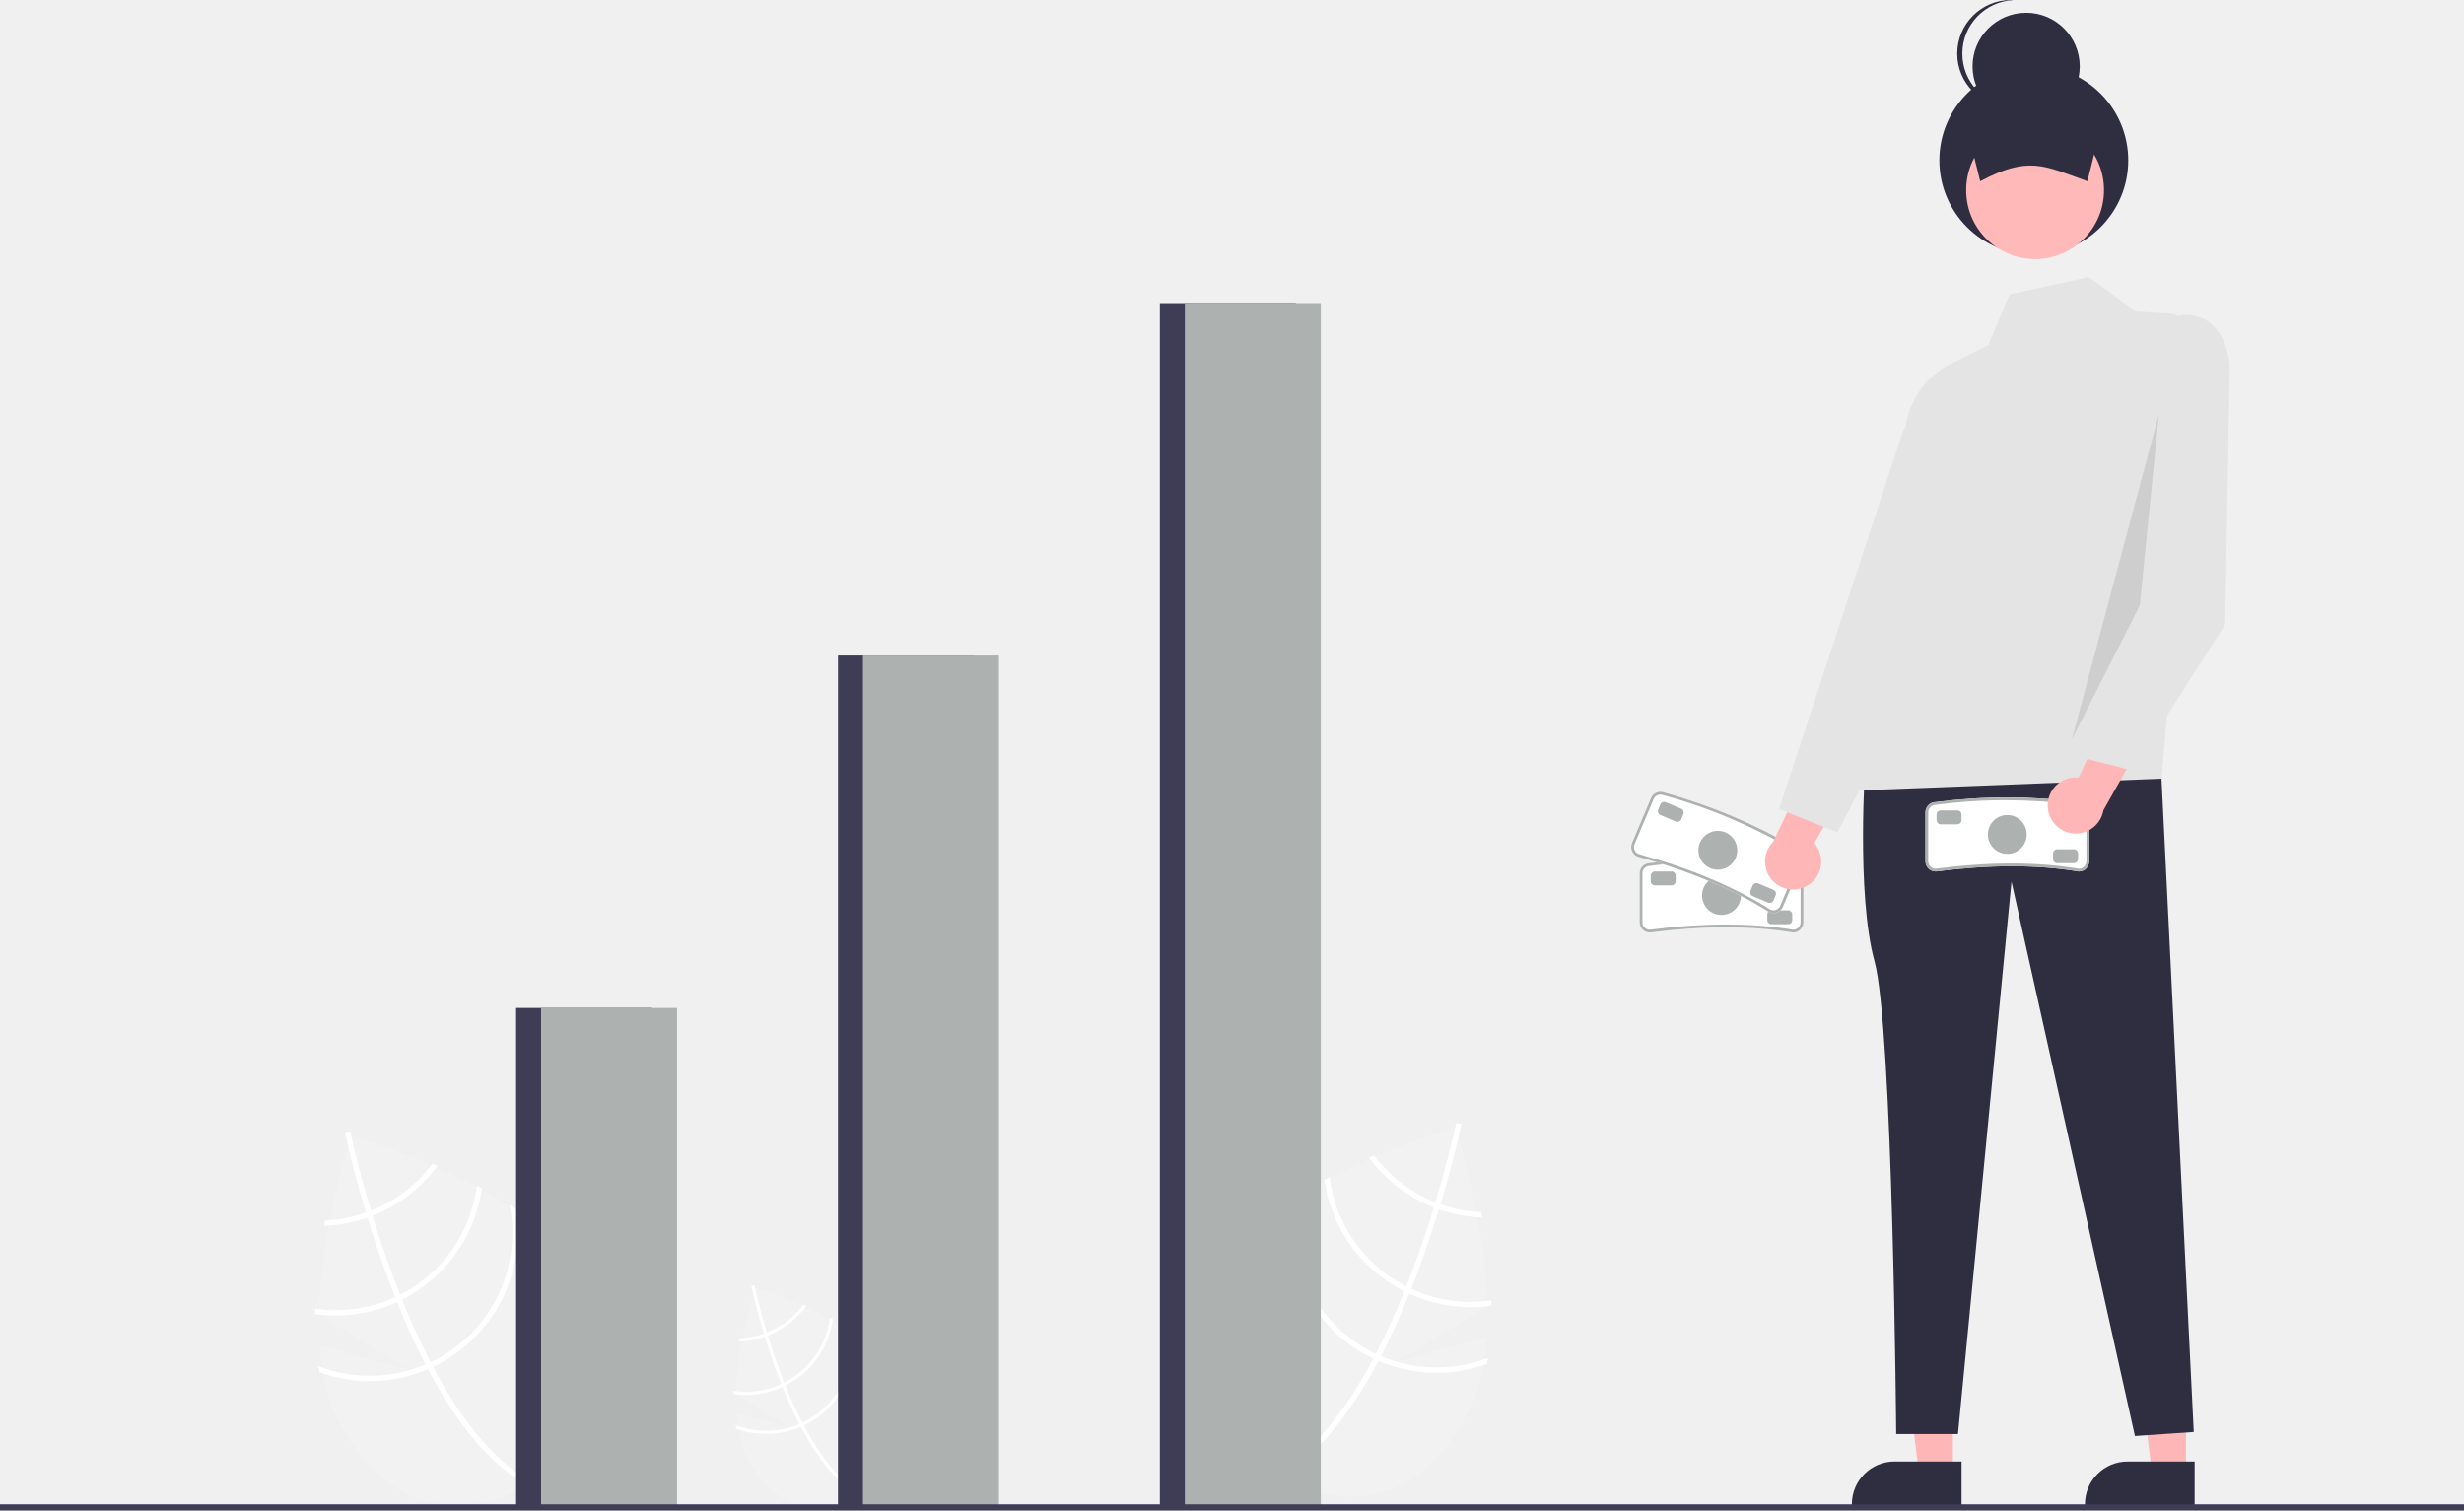
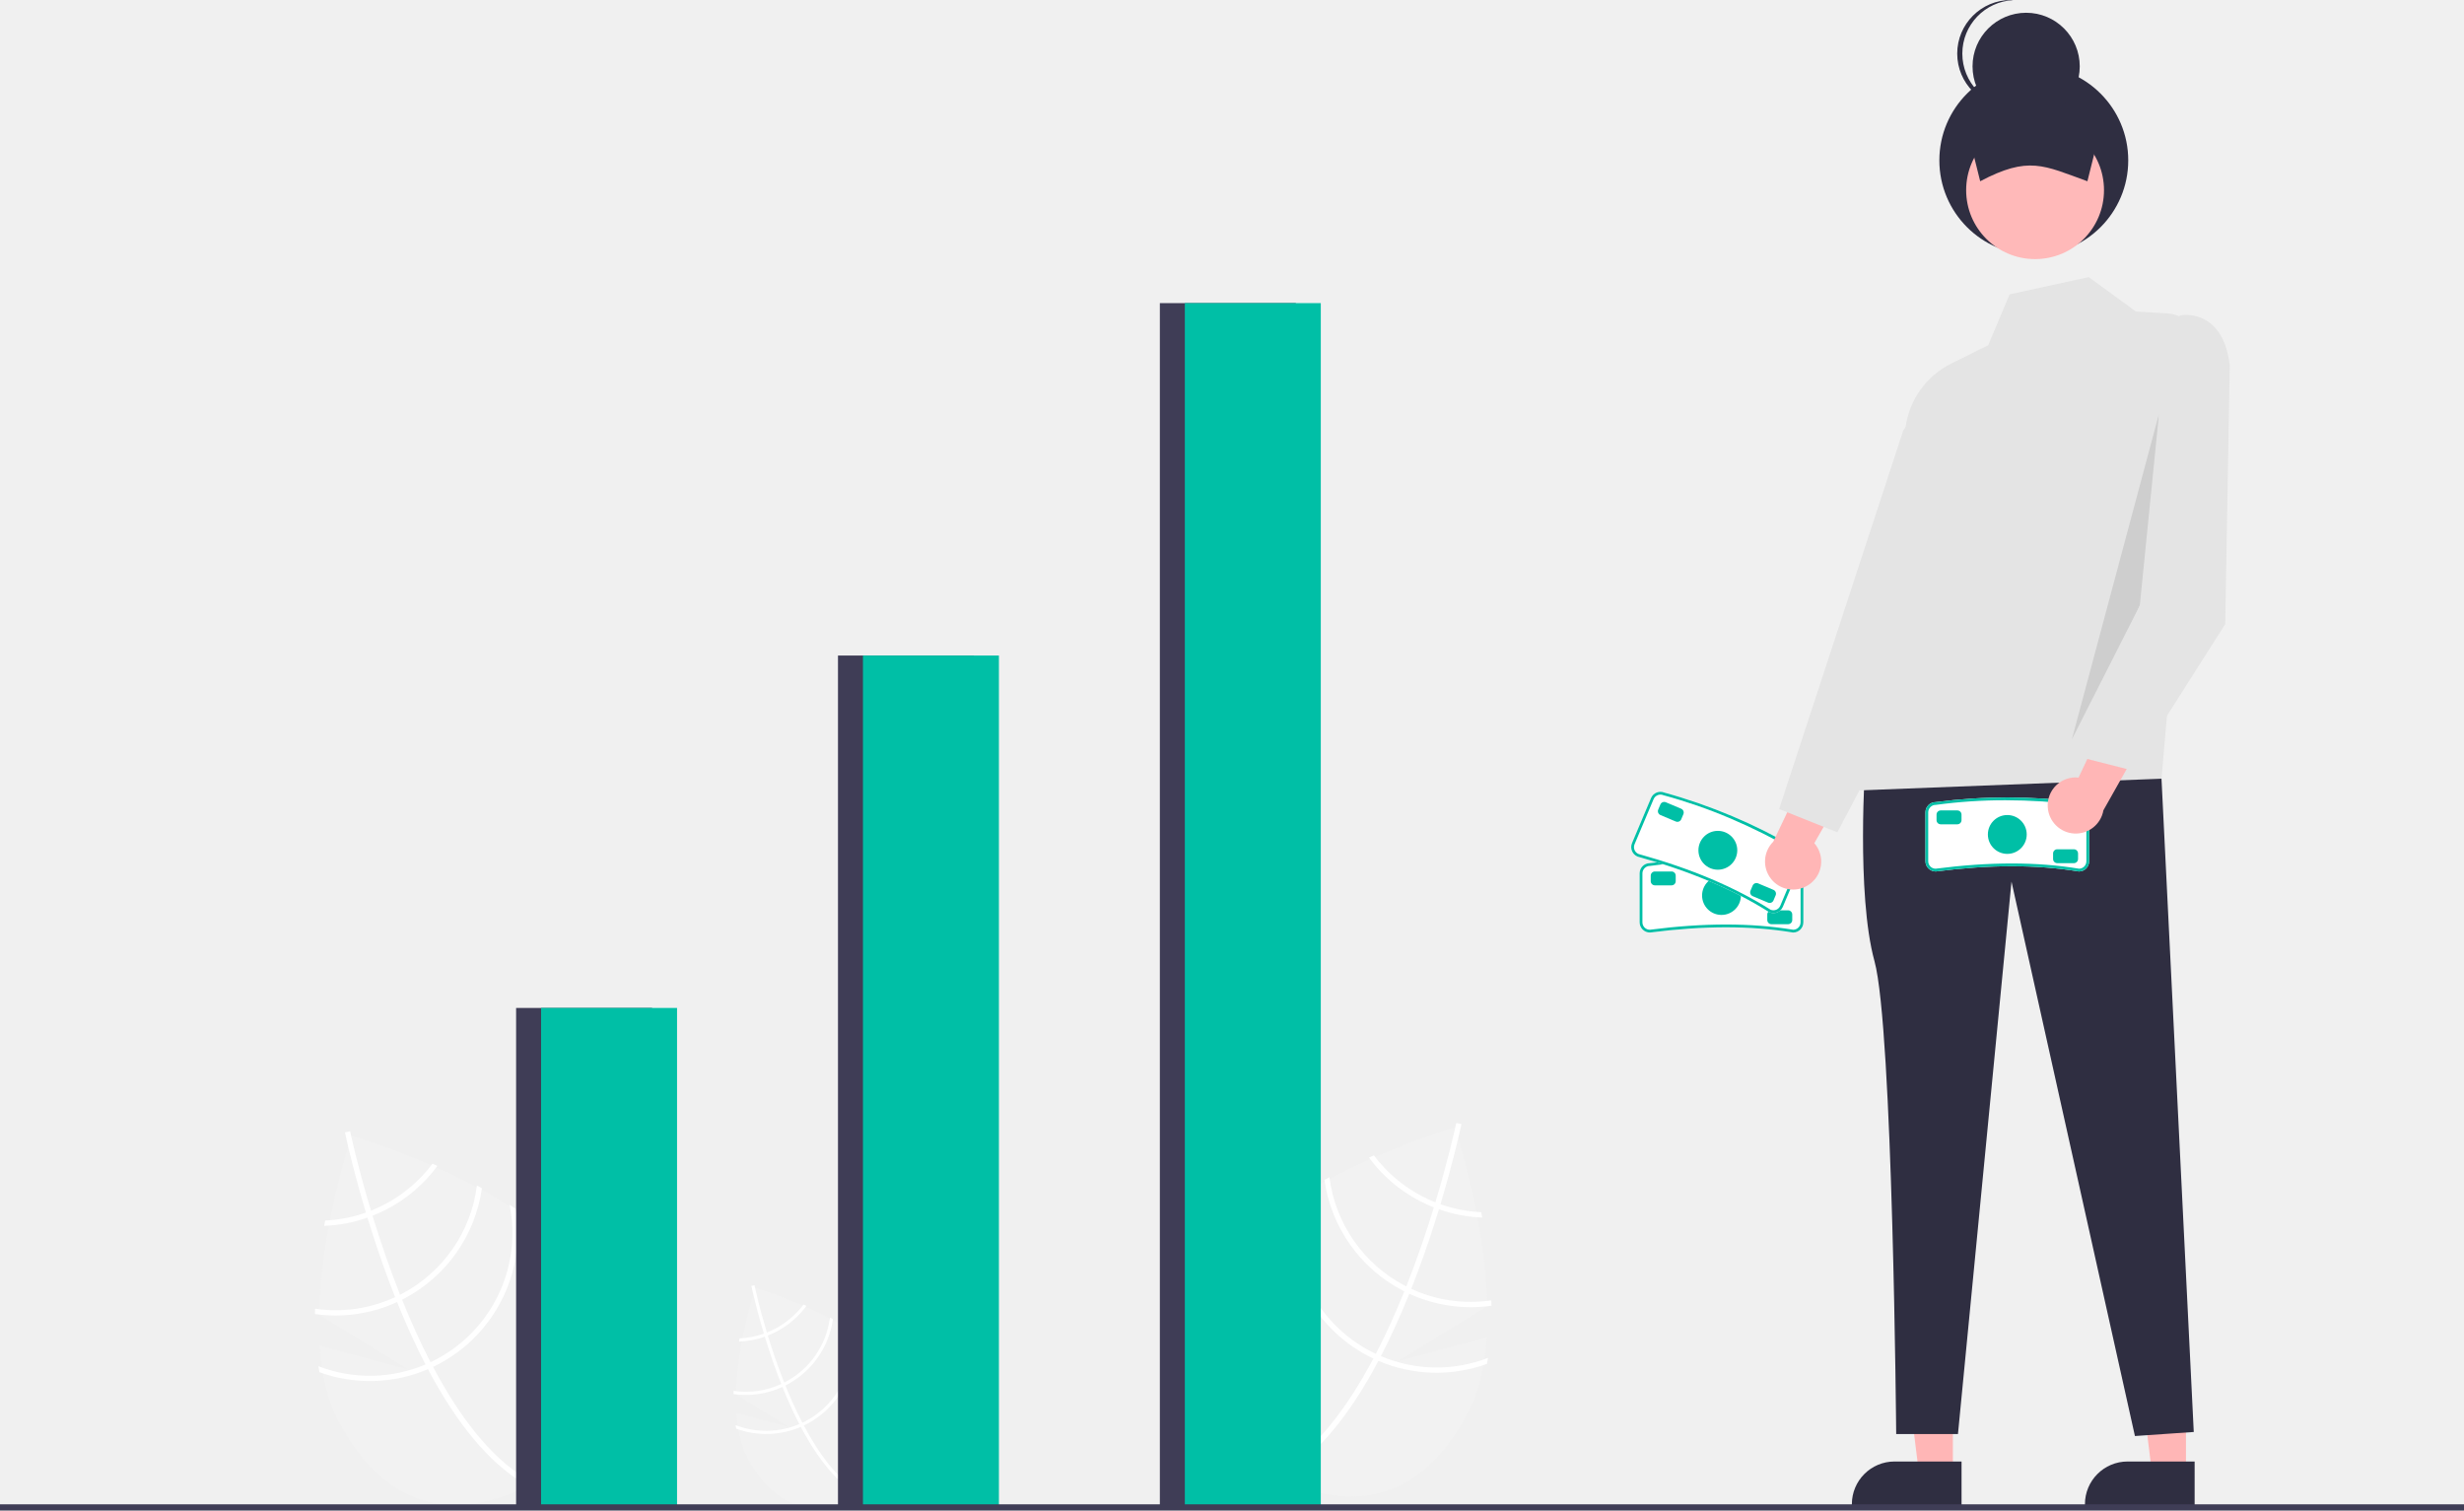
<svg xmlns="http://www.w3.org/2000/svg" id="fd248547-be2e-443b-b00c-df04d3eaadca" data-name="Layer 1" width="888" height="544.357" viewBox="0 0 888 544.357">
  <path d="M691.817,659.775l-32.031,8.592,32.263-19.84c-.694-31.628-11.733-64.424-11.733-64.424s-68.95,19.975-87.046,54.564-3.852,57.425,21.514,70.695c25.365,13.27,52.247,11.951,70.343-22.639C689.154,679.026,691.147,669.669,691.817,659.775Z" transform="translate(-156 -177.8214)" fill="#f2f2f2" />
  <path d="M653.662,666.536l-.892,1.705c-10.47,19.765-21.902,33.479-34.156,40.936-.177.112-.357.211-.534.323l-.5-.831-.471-.805c13.427-7.951,24.696-23.224,33.832-40.461.3-.553.604-1.114.892-1.684,3.803-7.331,7.228-14.967,10.273-22.534.241-.584.478-1.18.714-1.776,3.967-10.008,7.275-19.824,9.926-28.467.19-.61.372-1.225.549-1.831,4.427-14.648,6.883-25.651,7.41-28.096.069-.297.102-.463.111-.501l.921.192.013-.004.93.196c-.009.038-.117.594-.349,1.613-.845,3.815-3.246,14.116-7.203,27.29-.181.593-.363,1.208-.553,1.818-2.144,7.016-4.707,14.771-7.699,22.752q-1.123,3.009-2.281,5.902c-.228.601-.465,1.197-.706,1.781Q658.952,656.323,653.662,666.536Z" transform="translate(-156 -177.8214)" fill="#fff" />
  <path d="M675.128,611.801c-.605-.22-1.219-.444-1.832-.69a52.552,52.552,0,0,1-4.888-2.246,51.119,51.119,0,0,1-17.268-14.667c-.589.262-1.177.524-1.778.79a53.011,53.011,0,0,0,18.163,15.566,54.372,54.372,0,0,0,5.222,2.388c.605.241,1.219.465,1.828.677a52.565,52.565,0,0,0,15.595,2.966q-.18-.981-.348-1.924A50.943,50.943,0,0,1,675.128,611.801Z" transform="translate(-156 -177.8214)" fill="#fff" />
  <path d="M664.594,642.272q-.9-.406-1.774-.863c-.182-.084-.367-.181-.545-.274a51.39,51.39,0,0,1-27.161-39.076c-.598.321-1.196.643-1.79.977a53.298,53.298,0,0,0,28.068,39.787c.236.124.473.247.713.362.595.301,1.186.588,1.782.868a53.016,53.016,0,0,0,29.618,4.315c-.01-.639-.019-1.279-.037-1.922A51.037,51.037,0,0,1,664.594,642.272Z" transform="translate(-156 -177.8214)" fill="#fff" />
  <path d="M653.662,666.536c-.617-.258-1.226-.534-1.83-.818-.646-.306-1.288-.62-1.921-.951a51.529,51.529,0,0,1-26.586-55.75c-.738.485-1.471.962-2.191,1.455a53.416,53.416,0,0,0,27.894,55.983c.633.331,1.27.654,1.913.947.608.297,1.217.572,1.83.839a53.259,53.259,0,0,0,39.098,1.093c.149-.717.269-1.439.393-2.17A51.362,51.362,0,0,1,653.662,666.536Z" transform="translate(-156 -177.8214)" fill="#fff" />
  <path d="M271.183,662.775l32.031,8.592L270.952,651.528c.694-31.628,11.733-64.424,11.733-64.424s68.95,19.975,87.046,54.564,3.852,57.425-21.514,70.695c-25.365,13.27-52.247,11.951-70.343-22.639C273.846,682.026,271.853,672.669,271.183,662.775Z" transform="translate(-156 -177.8214)" fill="#f2f2f2" />
  <path d="M309.338,669.536l.892,1.705c10.47,19.765,21.902,33.479,34.156,40.936.177.112.357.211.534.323l.5-.831.471-.805c-13.427-7.951-24.696-23.224-33.832-40.461-.3-.553-.604-1.114-.892-1.684-3.803-7.331-7.228-14.967-10.273-22.534-.241-.584-.478-1.18-.714-1.776-3.967-10.008-7.275-19.824-9.926-28.467-.19-.61-.372-1.225-.549-1.831-4.427-14.648-6.883-25.651-7.41-28.096-.069-.297-.102-.463-.111-.501l-.921.192-.013-.004-.93.196c.009.038.117.594.349,1.613.845,3.815,3.246,14.116,7.203,27.29.181.593.363,1.208.553,1.818,2.144,7.016,4.707,14.771,7.699,22.752q1.123,3.009,2.281,5.902c.228.601.465,1.197.706,1.781Q304.048,659.323,309.338,669.536Z" transform="translate(-156 -177.8214)" fill="#fff" />
  <path d="M273.179,617.661q-.168.943-.348,1.924a52.565,52.565,0,0,0,15.595-2.966c.61-.211,1.223-.436,1.828-.677a54.372,54.372,0,0,0,5.222-2.388,53.011,53.011,0,0,0,18.163-15.566c-.601-.266-1.19-.528-1.778-.79a51.119,51.119,0,0,1-17.268,14.667,52.552,52.552,0,0,1-4.888,2.246c-.613.246-1.227.47-1.832.69A50.943,50.943,0,0,1,273.179,617.661Z" transform="translate(-156 -177.8214)" fill="#fff" />
  <path d="M269.531,649.445c-.018.644-.028,1.283-.037,1.922a53.016,53.016,0,0,0,29.618-4.315c.596-.279,1.187-.567,1.782-.868.241-.115.477-.239.713-.362a53.298,53.298,0,0,0,28.068-39.787c-.594-.334-1.192-.656-1.79-.977a51.39,51.39,0,0,1-27.161,39.076c-.177.093-.363.19-.545.274q-.874.457-1.774.863A51.037,51.037,0,0,1,269.531,649.445Z" transform="translate(-156 -177.8214)" fill="#fff" />
  <path d="M270.738,670.164c.124.731.244,1.453.393,2.17a53.259,53.259,0,0,0,39.098-1.093c.613-.267,1.221-.542,1.83-.839.642-.293,1.28-.616,1.913-.947a53.416,53.416,0,0,0,27.894-55.983c-.721-.494-1.454-.97-2.191-1.455a51.529,51.529,0,0,1-26.586,55.75c-.633.331-1.275.645-1.921.951-.604.284-1.213.559-1.83.818A51.362,51.362,0,0,1,270.738,670.164Z" transform="translate(-156 -177.8214)" fill="#fff" />
  <path d="M421.356,686.995l19.069,5.115-19.207-11.811c.413-18.829,6.985-38.353,6.985-38.353s41.048,11.892,51.821,32.483,2.293,34.186-12.808,42.087c-15.101,7.9-31.104,7.115-41.877-13.477C422.941,698.456,421.755,692.885,421.356,686.995Z" transform="translate(-156 -177.8214)" fill="#f2f2f2" />
  <path d="M444.07,691.02l.531,1.015c6.233,11.767,13.039,19.931,20.334,24.371.105.067.213.125.318.192l.298-.495.28-.479c-7.993-4.734-14.702-13.826-20.141-24.087-.179-.329-.36-.663-.531-1.002-2.264-4.364-4.303-8.91-6.116-13.415-.143-.347-.284-.702-.425-1.058-2.362-5.958-4.331-11.802-5.909-16.947-.113-.363-.221-.729-.327-1.09-2.636-8.72-4.098-15.271-4.411-16.726-.041-.177-.061-.275-.066-.298l-.548.114-.008-.002-.553.117c.005.023.07.354.208.96.503,2.271,1.932,8.404,4.288,16.246.108.353.216.719.329,1.082,1.276,4.177,2.802,8.793,4.584,13.545q.668,1.791,1.358,3.514c.136.358.277.713.42,1.06Q440.921,684.94,444.07,691.02Z" transform="translate(-156 -177.8214)" fill="#fff" />
  <path d="M422.544,660.138q-.1.561-.207,1.145a31.294,31.294,0,0,0,9.284-1.766c.363-.126.728-.259,1.088-.403a32.37,32.37,0,0,0,3.109-1.422,31.559,31.559,0,0,0,10.813-9.267c-.358-.158-.708-.314-1.059-.47a30.432,30.432,0,0,1-10.28,8.732,31.287,31.287,0,0,1-2.91,1.337c-.365.146-.73.28-1.091.411A30.327,30.327,0,0,1,422.544,660.138Z" transform="translate(-156 -177.8214)" fill="#fff" />
  <path d="M420.373,679.06c-.011.383-.016.764-.022,1.144a31.562,31.562,0,0,0,17.633-2.569c.355-.166.707-.338,1.061-.517.143-.069.284-.142.425-.216a31.73,31.73,0,0,0,16.709-23.686c-.354-.199-.71-.39-1.066-.582a30.594,30.594,0,0,1-16.169,23.263c-.106.055-.216.113-.324.163q-.52.272-1.056.514A30.383,30.383,0,0,1,420.373,679.06Z" transform="translate(-156 -177.8214)" fill="#fff" />
  <path d="M421.091,691.394c.074.435.145.865.234,1.292a31.707,31.707,0,0,0,23.276-.651c.365-.159.727-.323,1.089-.499.382-.174.762-.367,1.139-.564a31.8,31.8,0,0,0,16.606-33.328c-.429-.294-.865-.578-1.304-.866a30.676,30.676,0,0,1-15.827,33.19c-.377.197-.759.384-1.144.566-.36.169-.722.333-1.089.487A30.577,30.577,0,0,1,421.091,691.394Z" transform="translate(-156 -177.8214)" fill="#fff" />
  <path d="M802.236,513.878l-.082-.007c-15.167-2.504-32.015-2.503-51.508.003h-.008a3.686,3.686,0,0,1-3.729-3.669V492.552a3.678,3.678,0,0,1,3.673-3.673,199.874,199.874,0,0,1,51.715.004h.007a3.659,3.659,0,0,1,3.605,3.669v17.653A3.678,3.678,0,0,1,802.236,513.878Z" transform="translate(-156 -177.8214)" fill="#fff" />
-   <path d="M802.236,513.878l-.082-.007c-15.167-2.504-32.015-2.503-51.508.003h-.008a3.686,3.686,0,0,1-3.729-3.669V492.552a3.678,3.678,0,0,1,3.673-3.673,199.874,199.874,0,0,1,51.715.004h.007a3.659,3.659,0,0,1,3.605,3.669v17.653A3.678,3.678,0,0,1,802.236,513.878Zm-26.482-25.675a184.5,184.5,0,0,0-25.103,1.67,2.699,2.699,0,0,0-2.741,2.678v17.653a2.676,2.676,0,0,0,2.673,2.673c19.51-2.513,36.439-2.513,51.693-0a2.676,2.676,0,0,0,2.634-2.673V492.552a2.676,2.676,0,0,0-2.673-2.673A215.528,215.528,0,0,0,775.754,488.203Z" transform="translate(-156 -177.8214)" fill="#adb1af" />
-   <circle cx="620.409" cy="322.714" r="7" fill="#adb1af" />
-   <path d="M758.409,496.878h-6a1.502,1.502,0,0,1-1.5-1.5v-2a1.502,1.502,0,0,1,1.5-1.5h6a1.502,1.502,0,0,1,1.5,1.5v2A1.502,1.502,0,0,1,758.409,496.878Z" transform="translate(-156 -177.8214)" fill="#adb1af" />
-   <path d="M800.409,510.878h-6a1.502,1.502,0,0,1-1.5-1.5v-2a1.502,1.502,0,0,1,1.5-1.5h6a1.502,1.502,0,0,1,1.5,1.5v2A1.502,1.502,0,0,1,800.409,510.878Z" transform="translate(-156 -177.8214)" fill="#adb1af" />
+   <path d="M802.236,513.878l-.082-.007c-15.167-2.504-32.015-2.503-51.508.003h-.008a3.686,3.686,0,0,1-3.729-3.669V492.552a3.678,3.678,0,0,1,3.673-3.673,199.874,199.874,0,0,1,51.715.004h.007a3.659,3.659,0,0,1,3.605,3.669v17.653A3.678,3.678,0,0,1,802.236,513.878Zm-26.482-25.675a184.5,184.5,0,0,0-25.103,1.67,2.699,2.699,0,0,0-2.741,2.678v17.653a2.676,2.676,0,0,0,2.673,2.673c19.51-2.513,36.439-2.513,51.693-0a2.676,2.676,0,0,0,2.634-2.673V492.552a2.676,2.676,0,0,0-2.673-2.673A215.528,215.528,0,0,0,775.754,488.203Z" transform="translate(-156 -177.8214)" fill="#00bfa6" />
+   <circle cx="620.409" cy="322.714" r="7" fill="#00bfa6" />
+   <path d="M758.409,496.878h-6a1.502,1.502,0,0,1-1.5-1.5v-2a1.502,1.502,0,0,1,1.5-1.5h6a1.502,1.502,0,0,1,1.5,1.5v2A1.502,1.502,0,0,1,758.409,496.878Z" transform="translate(-156 -177.8214)" fill="#00bfa6" />
+   <path d="M800.409,510.878h-6a1.502,1.502,0,0,1-1.5-1.5v-2a1.502,1.502,0,0,1,1.5-1.5h6a1.502,1.502,0,0,1,1.5,1.5v2A1.502,1.502,0,0,1,800.409,510.878Z" transform="translate(-156 -177.8214)" fill="#00bfa6" />
  <path d="M793.699,506.577l-.072-.038c-12.999-8.205-28.522-14.757-47.455-20.028l-.007-.003a3.686,3.686,0,0,1-2.009-4.831l6.865-16.264a3.678,3.678,0,0,1,4.813-1.956,199.874,199.874,0,0,1,47.643,20.115l.006.003a3.659,3.659,0,0,1,1.894,4.783l-6.865,16.264A3.678,3.678,0,0,1,793.699,506.577Z" transform="translate(-156 -177.8214)" fill="#fff" />
-   <path d="M793.699,506.577l-.072-.038c-12.999-8.205-28.522-14.757-47.455-20.028l-.007-.003a3.686,3.686,0,0,1-2.009-4.831l6.865-16.264a3.678,3.678,0,0,1,4.813-1.956,199.874,199.874,0,0,1,47.643,20.115l.006.003a3.659,3.659,0,0,1,1.894,4.783l-6.865,16.264A3.678,3.678,0,0,1,793.699,506.577Zm-14.413-33.953a184.498,184.498,0,0,0-23.776-8.223,2.699,2.699,0,0,0-3.567,1.401l-6.865,16.264a2.676,2.676,0,0,0,1.423,3.503c18.951,5.272,34.548,11.856,47.624,20.102a2.676,2.676,0,0,0,3.466-1.438l6.865-16.264a2.676,2.676,0,0,0-1.423-3.503A215.53,215.53,0,0,0,779.286,472.624Z" transform="translate(-156 -177.8214)" fill="#adb1af" />
-   <circle cx="619.094" cy="306.419" r="7" fill="#adb1af" />
-   <path d="M759.933,473.871l-5.528-2.333a1.502,1.502,0,0,1-.799-1.965l.778-1.843a1.502,1.502,0,0,1,1.965-.799l5.528,2.333a1.502,1.502,0,0,1,.799,1.965l-.778,1.843A1.502,1.502,0,0,1,759.933,473.871Z" transform="translate(-156 -177.8214)" fill="#adb1af" />
-   <path d="M793.183,503.103l-5.528-2.333a1.502,1.502,0,0,1-.799-1.965l.778-1.843a1.502,1.502,0,0,1,1.965-.799l5.528,2.333a1.502,1.502,0,0,1,.799,1.965l-.778,1.843A1.502,1.502,0,0,1,793.183,503.103Z" transform="translate(-156 -177.8214)" fill="#adb1af" />
+   <path d="M793.699,506.577l-.072-.038c-12.999-8.205-28.522-14.757-47.455-20.028l-.007-.003a3.686,3.686,0,0,1-2.009-4.831l6.865-16.264a3.678,3.678,0,0,1,4.813-1.956,199.874,199.874,0,0,1,47.643,20.115l.006.003a3.659,3.659,0,0,1,1.894,4.783l-6.865,16.264A3.678,3.678,0,0,1,793.699,506.577Zm-14.413-33.953a184.498,184.498,0,0,0-23.776-8.223,2.699,2.699,0,0,0-3.567,1.401l-6.865,16.264a2.676,2.676,0,0,0,1.423,3.503c18.951,5.272,34.548,11.856,47.624,20.102a2.676,2.676,0,0,0,3.466-1.438l6.865-16.264a2.676,2.676,0,0,0-1.423-3.503A215.53,215.53,0,0,0,779.286,472.624Z" transform="translate(-156 -177.8214)" fill="#00bfa6" />
+   <circle cx="619.094" cy="306.419" r="7" fill="#00bfa6" />
+   <path d="M759.933,473.871l-5.528-2.333a1.502,1.502,0,0,1-.799-1.965l.778-1.843a1.502,1.502,0,0,1,1.965-.799l5.528,2.333a1.502,1.502,0,0,1,.799,1.965l-.778,1.843A1.502,1.502,0,0,1,759.933,473.871Z" transform="translate(-156 -177.8214)" fill="#00bfa6" />
+   <path d="M793.183,503.103l-5.528-2.333a1.502,1.502,0,0,1-.799-1.965l.778-1.843a1.502,1.502,0,0,1,1.965-.799l5.528,2.333a1.502,1.502,0,0,1,.799,1.965l-.778,1.843A1.502,1.502,0,0,1,793.183,503.103Z" transform="translate(-156 -177.8214)" fill="#00bfa6" />
  <path d="M807.475,496.913a10.056,10.056,0,0,0,2.386-15.234l17.709-31.038-18.531,1.197-13.975,29.291a10.11,10.11,0,0,0,12.412,15.784Z" transform="translate(-156 -177.8214)" fill="#ffb6b6" />
  <polygon points="787.796 530.684 775.536 530.684 769.704 483.396 787.798 483.397 787.796 530.684" fill="#ffb6b6" />
  <path d="M946.922,720.39l-39.531-.001v-.5A15.387,15.387,0,0,1,922.778,704.502h.001l24.144.001Z" transform="translate(-156 -177.8214)" fill="#2f2e41" />
  <polygon points="703.796 530.684 691.536 530.684 685.704 483.396 703.798 483.397 703.796 530.684" fill="#ffb6b6" />
  <path d="M862.922,720.39l-39.531-.001v-.5A15.387,15.387,0,0,1,838.778,704.502h.001l24.144.001Z" transform="translate(-156 -177.8214)" fill="#2f2e41" />
  <path d="M828.271,451.974s-3.372,48.021,3.269,72.206,7.827,170.441,7.827,170.441h22.262l19.295-199.085L925.406,695.323l21.204-1.458L934.982,458.443Z" transform="translate(-156 -177.8214)" fill="#2f2e41" />
  <path d="M925.783,290.096l-17.019-12.419L880.247,283.887l-7.719,18.342-13.302,6.595a30.152,30.152,0,0,0-16.447,22.692l-19.003,131.225,111.206-4.299,13.463-154.543a12.116,12.116,0,0,0-11.367-13.147Z" transform="translate(-156 -177.8214)" fill="#e4e4e4" />
  <polygon points="696.189 141.253 685.918 155.099 641.182 291.544 662.152 299.94 695.729 236.359 696.189 141.253" fill="#e4e4e4" />
  <circle cx="732.961" cy="57.795" r="34.037" fill="#2f2e41" />
  <circle cx="733.421" cy="68.534" r="24.838" fill="#ffb9b9" />
  <path d="M908.279,243.136c-15.816-5.705-21.167-9.209-38.637,0l-6.439-25.758H914.718Z" transform="translate(-156 -177.8214)" fill="#2f2e41" />
  <circle cx="730.201" cy="23.918" r="19.318" fill="#2f2e41" />
  <path d="M863.203,197.14a19.302,19.302,0,0,1,18.398-19.272c-.307-.015-.609-.046-.92-.046a19.318,19.318,0,1,0,0,38.637c.311,0,.613-.032.92-.046A19.302,19.302,0,0,1,863.203,197.14Z" transform="translate(-156 -177.8214)" fill="#2f2e41" />
  <polygon points="778.087 149.111 771.157 218.196 746.683 266.431 778.087 149.111" opacity="0.1" />
  <rect x="39.5" y="361.737" width="6" height="5" fill="#f0f0f0" />
  <path d="M769.029,544.558H757.206v-5H769.029Zm-23.646,0H733.559v-5h11.824Zm-23.647,0H709.912v-5h11.823Zm-23.646,0H686.265v-5h11.824Zm-23.647,0H662.618v-5h11.823Zm-23.647,0H638.971v-5H650.794Zm-23.646,0H615.324v-5h11.823Zm-23.647,0H591.677v-5H603.5Zm-23.647,0H568.03v-5H579.853Zm-23.647,0H544.382v-5h11.824Zm-23.647,0H520.735v-5h11.824Zm-23.647,0h-11.824v-5h11.824Zm-23.647,0H473.441v-5h11.824Zm-23.647,0H449.794v-5h11.823Zm-23.647,0H426.147v-5H437.971Zm-23.647,0H402.5v-5h11.824Zm-23.647,0H378.853v-5h11.824Zm-23.647,0H355.206v-5h11.824Zm-23.647,0H331.559v-5h11.823Zm-23.647,0h-11.823v-5h11.823Zm-23.647,0h-11.823v-5h11.823Zm-23.647,0H260.618v-5h11.824Zm-23.647,0H236.971v-5h11.824Zm-23.647,0h-11.823v-5h11.824Z" transform="translate(-156 -177.8214)" fill="#f0f0f0" />
  <rect x="39.5" y="234.737" width="6" height="5" fill="#f0f0f0" />
  <path d="M769.029,417.558H757.206v-5H769.029Zm-23.646,0H733.559v-5h11.824Zm-23.647,0H709.912v-5h11.823Zm-23.646,0H686.265v-5h11.824Zm-23.647,0H662.618v-5h11.823Zm-23.647,0H638.971v-5H650.794Zm-23.646,0H615.324v-5h11.823Zm-23.647,0H591.677v-5H603.5Zm-23.647,0H568.03v-5H579.853Zm-23.647,0H544.382v-5h11.824Zm-23.647,0H520.735v-5h11.824Zm-23.647,0h-11.824v-5h11.824Zm-23.647,0H473.441v-5h11.824Zm-23.647,0H449.794v-5h11.823Zm-23.647,0H426.147v-5H437.971Zm-23.647,0H402.5v-5h11.824Zm-23.647,0H378.853v-5h11.824Zm-23.647,0H355.206v-5h11.824Zm-23.647,0H331.559v-5h11.823Zm-23.647,0h-11.823v-5h11.823Zm-23.647,0h-11.823v-5h11.823Zm-23.647,0H260.618v-5h11.824Zm-23.647,0H236.971v-5h11.824Zm-23.647,0h-11.823v-5h11.824Z" transform="translate(-156 -177.8214)" fill="#f0f0f0" />
  <rect x="39.5" y="107.737" width="6" height="5" fill="#f0f0f0" />
  <path d="M769.029,290.558H757.206v-5H769.029Zm-23.646,0H733.559v-5h11.824Zm-23.647,0H709.912v-5h11.823Zm-23.646,0H686.265v-5h11.824Zm-23.647,0H662.618v-5h11.823Zm-23.647,0H638.971v-5H650.794Zm-23.646,0H615.324v-5h11.823Zm-23.647,0H591.677v-5H603.5Zm-23.647,0H568.03v-5H579.853Zm-23.647,0H544.382v-5h11.824Zm-23.647,0H520.735v-5h11.824Zm-23.647,0h-11.824v-5h11.824Zm-23.647,0H473.441v-5h11.824Zm-23.647,0H449.794v-5h11.823Zm-23.647,0H426.147v-5H437.971Zm-23.647,0H402.5v-5h11.824Zm-23.647,0H378.853v-5h11.824Zm-23.647,0H355.206v-5h11.824Zm-23.647,0H331.559v-5h11.823Zm-23.647,0h-11.823v-5h11.823Zm-23.647,0h-11.823v-5h11.823Zm-23.647,0H260.618v-5h11.824Zm-23.647,0H236.971v-5h11.824Zm-23.647,0h-11.823v-5h11.824Z" transform="translate(-156 -177.8214)" fill="#f0f0f0" />
  <rect x="186" y="363.237" width="49" height="180" fill="#3f3d56" />
-   <rect x="195" y="363.237" width="49" height="180" fill="#adb1af" />
+   <rect x="195" y="363.237" width="49" height="180" fill="#00bfa6" />
  <rect x="302" y="236.237" width="49" height="307" fill="#3f3d56" />
-   <rect x="311" y="236.237" width="49" height="307" fill="#adb1af" />
+   <rect x="311" y="236.237" width="49" height="307" fill="#00bfa6" />
  <rect x="418" y="109.237" width="49" height="434" fill="#3f3d56" />
-   <rect x="427" y="109.237" width="49" height="434" fill="#adb1af" />
+   <rect x="427" y="109.237" width="49" height="434" fill="#00bfa6" />
  <circle cx="40" cy="110.237" r="12" fill="#f0f0f0" />
  <circle cx="40" cy="237.237" r="12" fill="#f0f0f0" />
  <circle cx="40" cy="364.237" r="12" fill="#f0f0f0" />
  <rect y="542.116" width="888" height="2.241" fill="#3f3d56" />
  <path d="M905.236,491.878l-.082-.007c-15.167-2.504-32.015-2.503-51.508.003h-.008a3.686,3.686,0,0,1-3.729-3.669V470.552a3.678,3.678,0,0,1,3.673-3.673,199.874,199.874,0,0,1,51.715.004h.007a3.659,3.659,0,0,1,3.605,3.669v17.653A3.678,3.678,0,0,1,905.236,491.878Z" transform="translate(-156 -177.8214)" fill="#fff" />
-   <path d="M905.236,491.878l-.082-.007c-15.167-2.504-32.015-2.503-51.508.003h-.008a3.686,3.686,0,0,1-3.729-3.669V470.552a3.678,3.678,0,0,1,3.673-3.673,199.874,199.874,0,0,1,51.715.004h.007a3.659,3.659,0,0,1,3.605,3.669v17.653A3.678,3.678,0,0,1,905.236,491.878Zm-26.482-25.675a184.5,184.5,0,0,0-25.103,1.67,2.699,2.699,0,0,0-2.741,2.678v17.653a2.676,2.676,0,0,0,2.673,2.673c19.51-2.513,36.439-2.513,51.693-0a2.676,2.676,0,0,0,2.634-2.673V470.552a2.676,2.676,0,0,0-2.673-2.673A215.528,215.528,0,0,0,878.754,466.203Z" transform="translate(-156 -177.8214)" fill="#adb1af" />
-   <circle cx="723.409" cy="300.714" r="7" fill="#adb1af" />
-   <path d="M861.409,474.878h-6a1.502,1.502,0,0,1-1.5-1.5v-2a1.502,1.502,0,0,1,1.5-1.5h6a1.502,1.502,0,0,1,1.5,1.5v2A1.502,1.502,0,0,1,861.409,474.878Z" transform="translate(-156 -177.8214)" fill="#adb1af" />
-   <path d="M903.409,488.878h-6a1.502,1.502,0,0,1-1.5-1.5v-2a1.502,1.502,0,0,1,1.5-1.5h6a1.502,1.502,0,0,1,1.5,1.5v2A1.502,1.502,0,0,1,903.409,488.878Z" transform="translate(-156 -177.8214)" fill="#adb1af" />
+   <path d="M905.236,491.878l-.082-.007c-15.167-2.504-32.015-2.503-51.508.003h-.008a3.686,3.686,0,0,1-3.729-3.669V470.552a3.678,3.678,0,0,1,3.673-3.673,199.874,199.874,0,0,1,51.715.004h.007a3.659,3.659,0,0,1,3.605,3.669v17.653A3.678,3.678,0,0,1,905.236,491.878Zm-26.482-25.675a184.5,184.5,0,0,0-25.103,1.67,2.699,2.699,0,0,0-2.741,2.678v17.653a2.676,2.676,0,0,0,2.673,2.673c19.51-2.513,36.439-2.513,51.693-0a2.676,2.676,0,0,0,2.634-2.673V470.552a2.676,2.676,0,0,0-2.673-2.673A215.528,215.528,0,0,0,878.754,466.203Z" transform="translate(-156 -177.8214)" fill="#00bfa6" />
+   <circle cx="723.409" cy="300.714" r="7" fill="#00bfa6" />
+   <path d="M861.409,474.878h-6a1.502,1.502,0,0,1-1.5-1.5v-2a1.502,1.502,0,0,1,1.5-1.5h6a1.502,1.502,0,0,1,1.5,1.5v2A1.502,1.502,0,0,1,861.409,474.878Z" transform="translate(-156 -177.8214)" fill="#00bfa6" />
+   <path d="M903.409,488.878h-6a1.502,1.502,0,0,1-1.5-1.5v-2a1.502,1.502,0,0,1,1.5-1.5h6a1.502,1.502,0,0,1,1.5,1.5v2A1.502,1.502,0,0,1,903.409,488.878Z" transform="translate(-156 -177.8214)" fill="#00bfa6" />
  <path d="M893.994,468.738a10.056,10.056,0,0,1,11.1-10.702l15.238-32.323,9.663,15.857-15.951,28.264a10.11,10.11,0,0,1-20.05-1.095Z" transform="translate(-156 -177.8214)" fill="#ffb6b6" />
  <path d="M935.422,299.661l6.276-8.184s15.29-3.114,17.887,17.887l-1.635,93.365L924.444,455.466l-21.761-5.556,28.451-62.647Z" transform="translate(-156 -177.8214)" fill="#e4e4e4" />
</svg>
